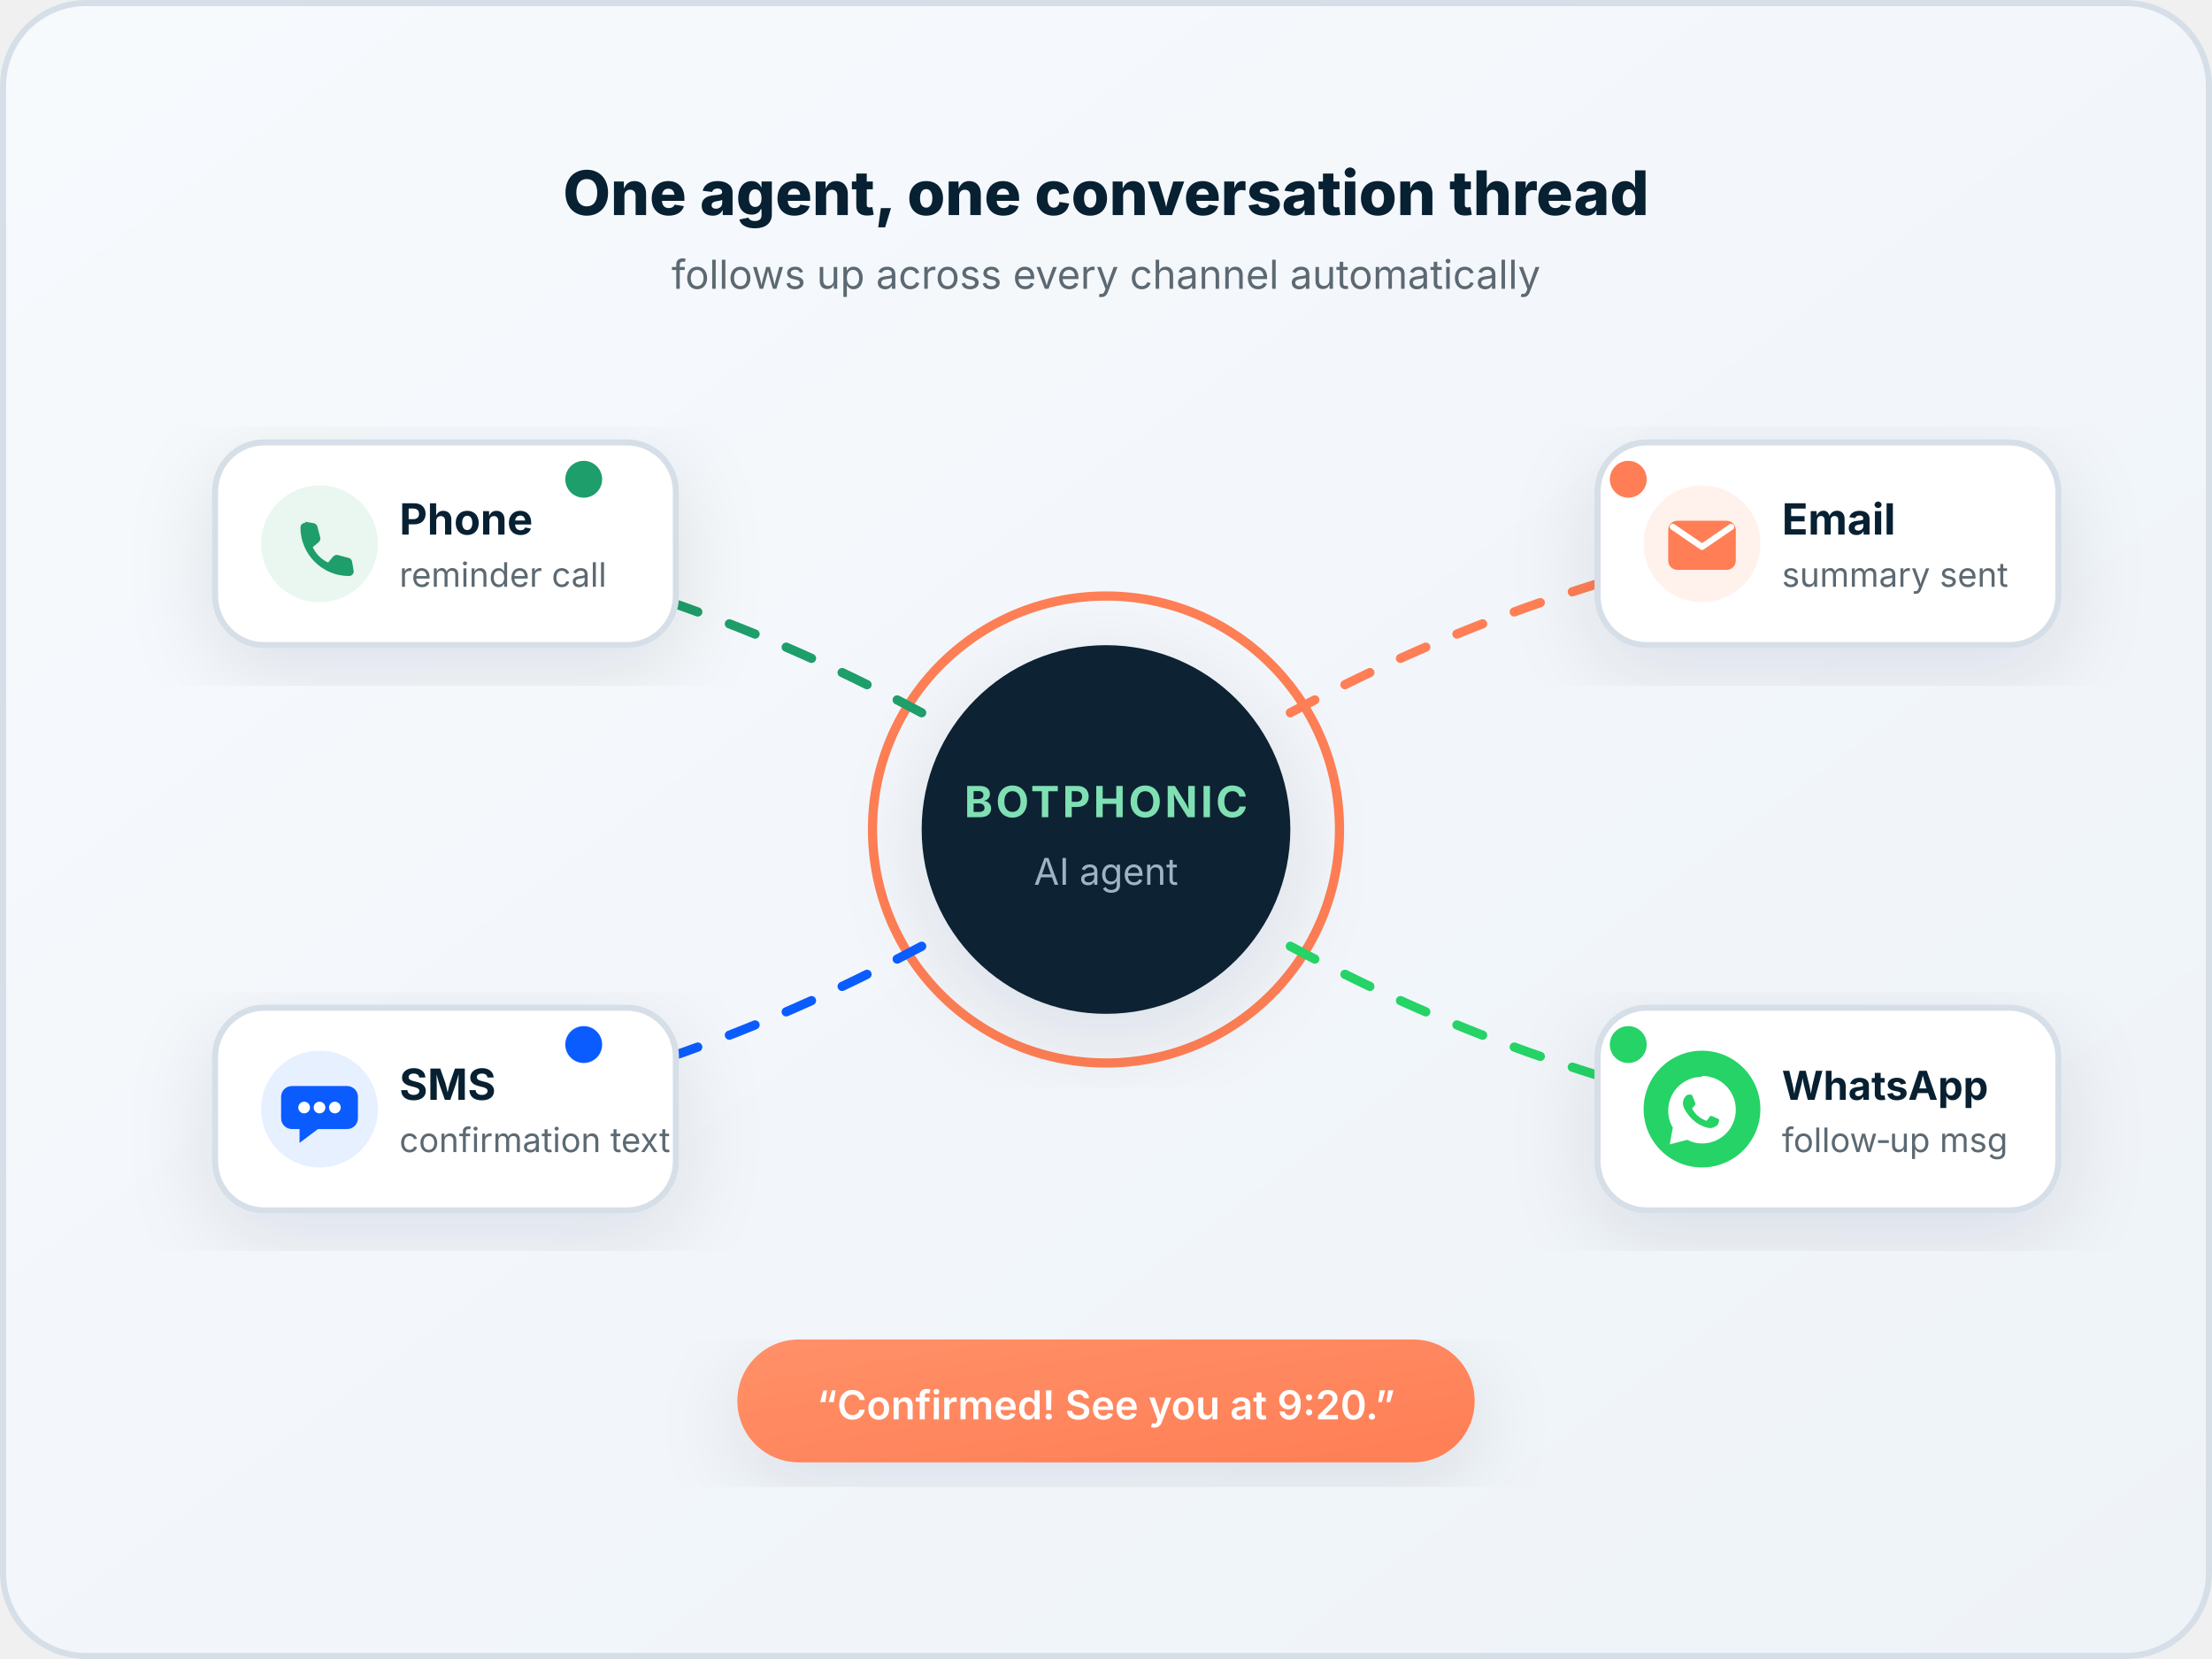
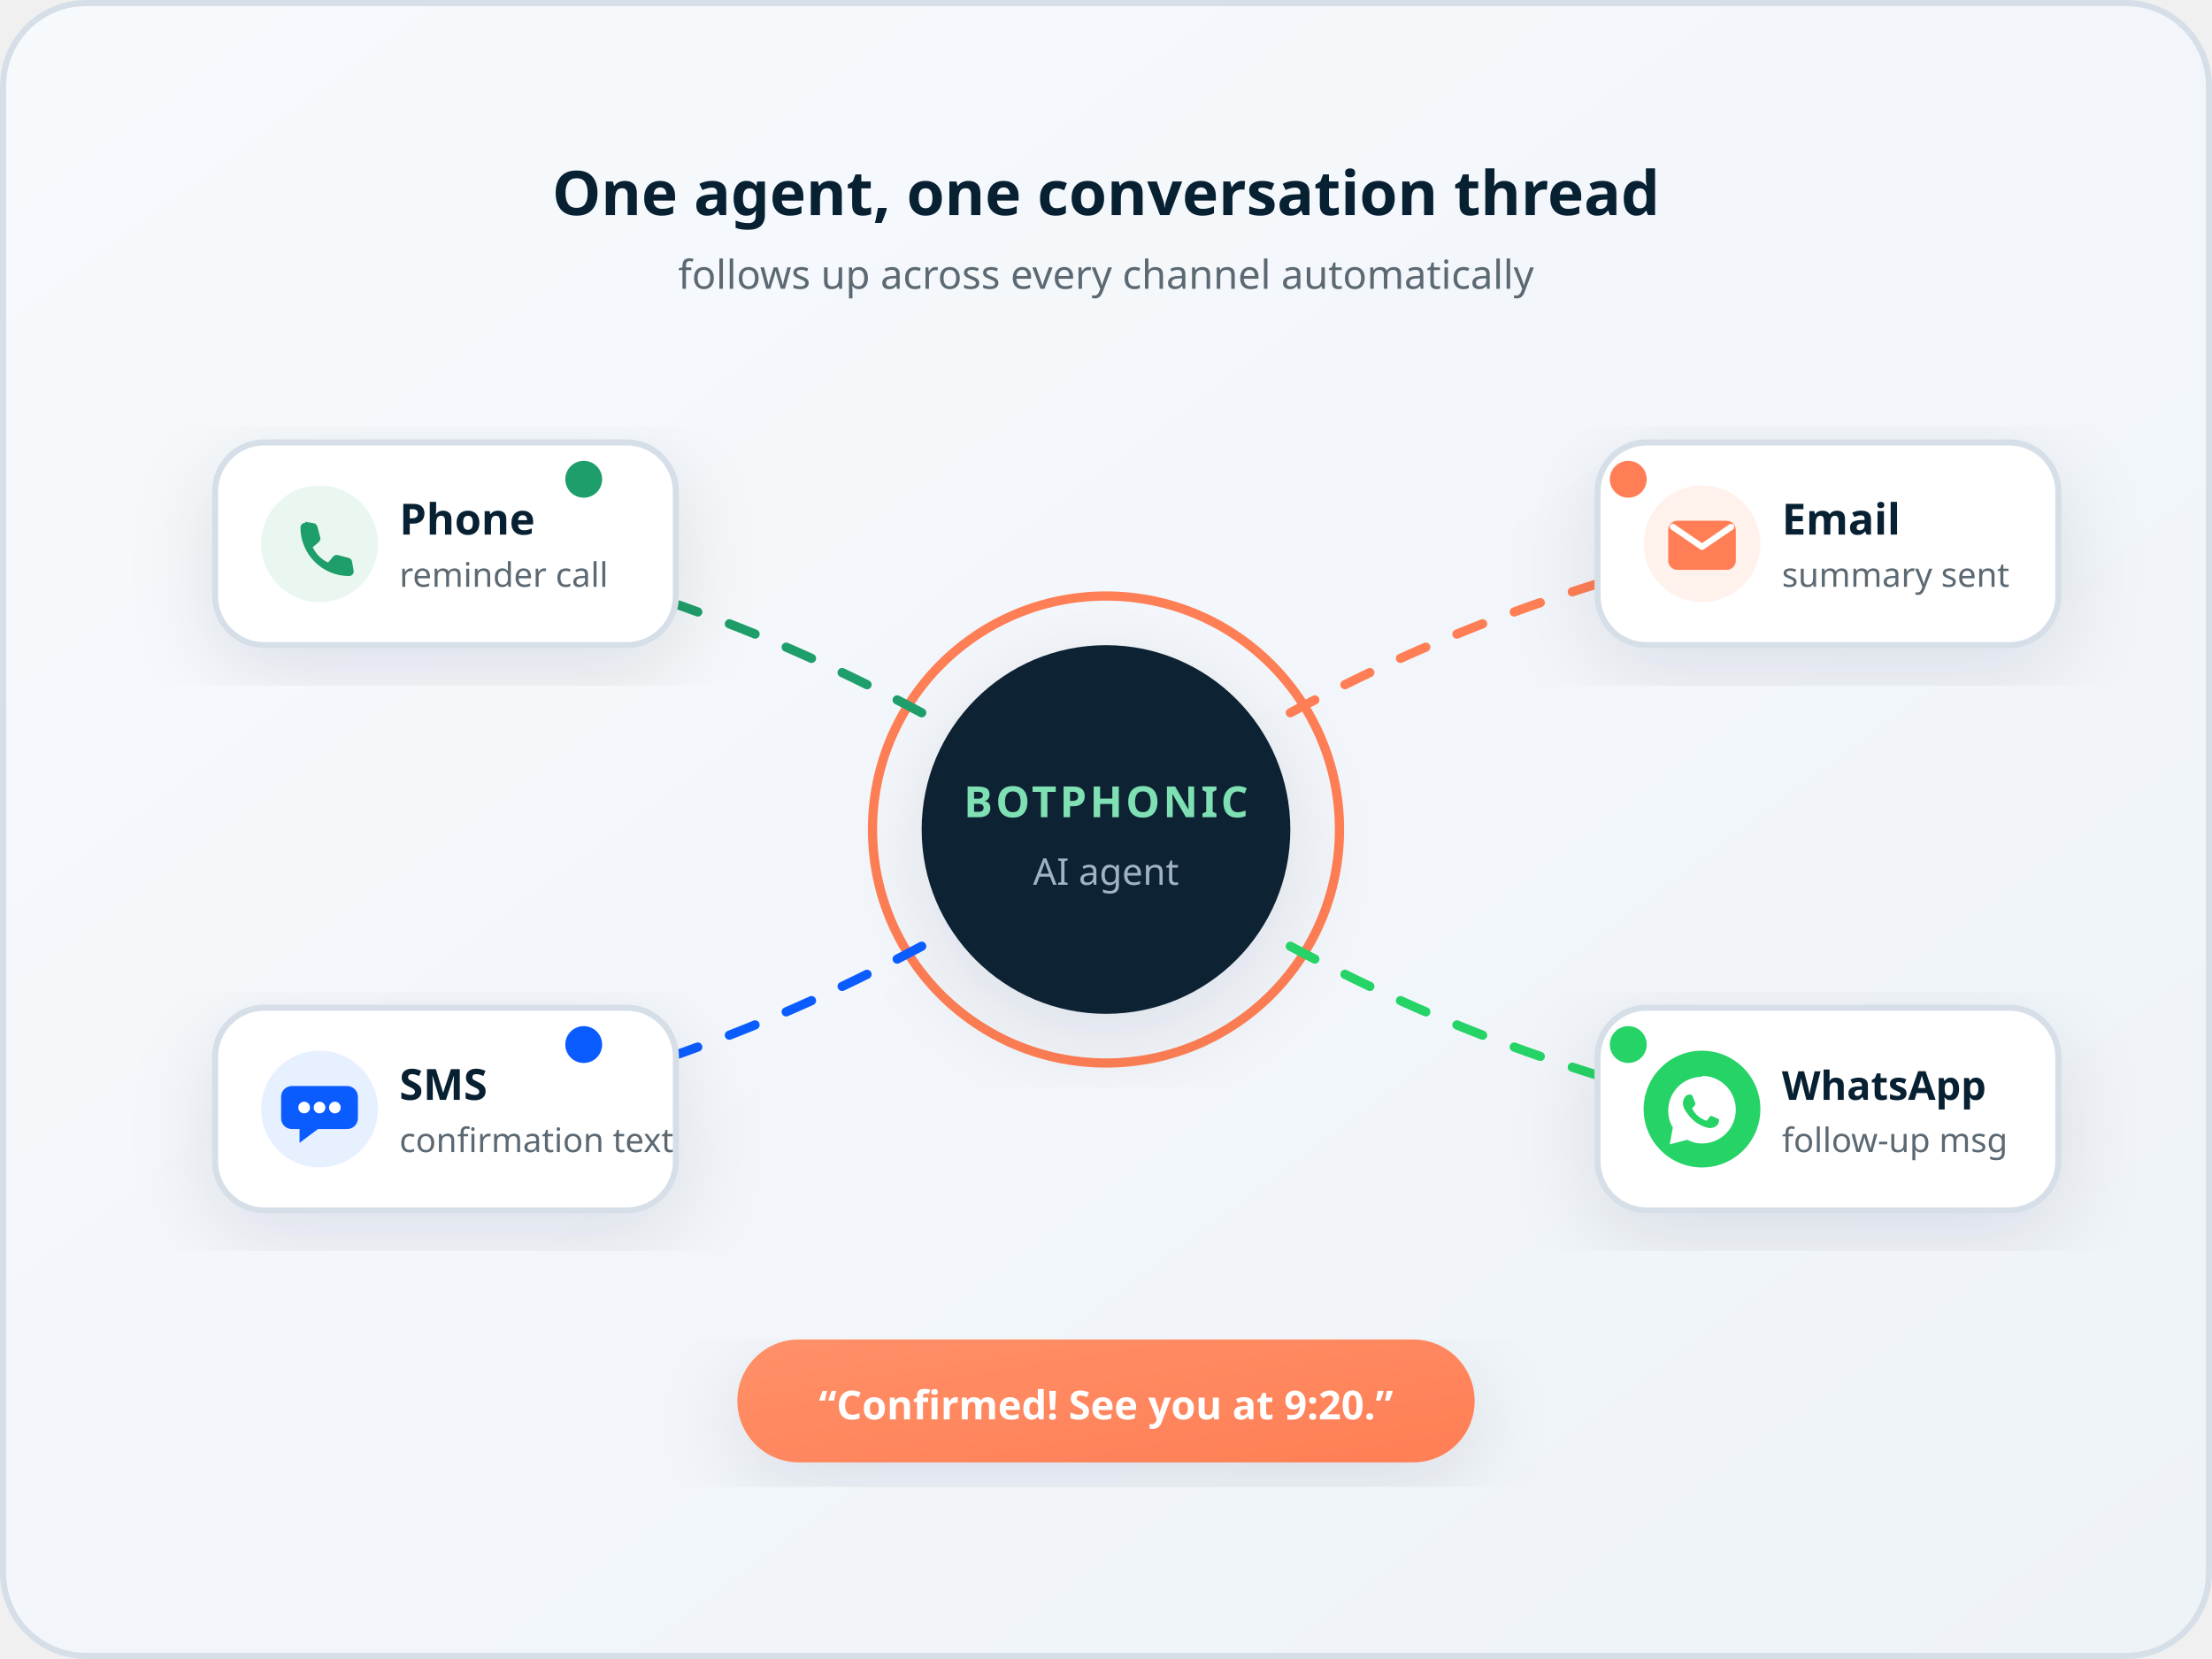
<svg xmlns="http://www.w3.org/2000/svg" viewBox="0 0 720 540" width="720" height="540" role="img" aria-label="Email and SMS follow-up: one AI agent following up across phone, WhatsApp, SMS and email">
  <defs>
    <linearGradient id="fu-bg" x1="0" y1="0" x2="1" y2="1">
      <stop offset="0" stop-color="#F7FAFD" />
      <stop offset="1" stop-color="#EEF3F8" />
    </linearGradient>
    <linearGradient id="fu-coral" x1="0" y1="0" x2="1" y2="1">
      <stop offset="0" stop-color="#FF9068" />
      <stop offset="1" stop-color="#FF7E55" />
    </linearGradient>
    <filter id="fu-shadow" x="-20%" y="-20%" width="140%" height="140%">
      <feDropShadow dx="0" dy="8" stdDeviation="14" flood-color="#072032" flood-opacity="0.10" />
    </filter>
    <style>
      .fu-core{transform-box:fill-box;transform-origin:center;animation:fuCore 3s ease-in-out infinite}
      @keyframes fuCore{0%,100%{opacity:.3;transform:scale(.85)}50%{opacity:.8;transform:scale(1.2)}}
      .fu-flow{stroke-dasharray:9 11;animation:fuDash 1.2s linear infinite}
      @keyframes fuDash{to{stroke-dashoffset:-40}}
      .fu-ch{transform-box:fill-box;transform-origin:center;animation:fuCh 6s ease-in-out infinite}
      @keyframes fuCh{0%,100%{transform:translateY(0)}50%{transform:translateY(-6px)}}
      .fu-ping{transform-box:fill-box;transform-origin:center;animation:fuPing 6s ease-in-out infinite}
      @keyframes fuPing{0%,15%,100%{opacity:0;transform:scale(.4)}5%{opacity:1;transform:scale(1)}}
      .fu-msg{transform-box:fill-box;transform-origin:center;animation:fuMsg 6s ease-in-out infinite}
      @keyframes fuMsg{0%,15%{opacity:.5;transform:scale(.92)}28%,100%{opacity:1;transform:scale(1)}}
    </style>
  </defs>
  <rect width="720" height="540" rx="28" fill="url(#fu-bg)" />
  <rect x="1" y="1" width="718" height="538" rx="27" fill="none" stroke="#D6DFE7" stroke-width="2" />
-   <text x="360" y="70" text-anchor="middle" font-family="Manrope,ui-sans-serif,system-ui,-apple-system,Segoe UI,sans-serif" font-size="20" font-weight="800" fill="#072032">One agent, one conversation thread</text>
-   <text x="360" y="94" text-anchor="middle" font-family="Manrope,ui-sans-serif,system-ui,-apple-system,Segoe UI,sans-serif" font-size="13" fill="#5C6972">follows up across every channel automatically</text>
+   <text x="360" y="70" text-anchor="middle" font-family="DM Sans,Segoe UI,sans-serif" font-size="20" font-weight="800" fill="#072032">One agent, one conversation thread</text>
+   <text x="360" y="94" text-anchor="middle" font-family="DM Sans,Segoe UI,sans-serif" font-size="13" fill="#5C6972">follows up across every channel automatically</text>
  <g transform="translate(360,270)">
    <circle class="fu-core" r="76" fill="none" stroke="#FF7E55" stroke-width="3" />
    <circle r="60" fill="#072032" filter="url(#fu-shadow)" />
-     <text y="-4" text-anchor="middle" font-family="Manrope,ui-sans-serif,system-ui,-apple-system,Segoe UI,sans-serif" font-size="14" font-weight="700" fill="#7FE0B4" letter-spacing="1">BOTPHONIC</text>
-     <text y="18" text-anchor="middle" font-family="Manrope,ui-sans-serif,system-ui,-apple-system,Segoe UI,sans-serif" font-size="12" fill="#9FB3C4">AI agent</text>
+     <text y="-4" text-anchor="middle" font-family="DM Sans,Segoe UI,sans-serif" font-size="14" font-weight="700" fill="#7FE0B4" letter-spacing="1">BOTPHONIC</text>
+     <text y="18" text-anchor="middle" font-family="DM Sans,Segoe UI,sans-serif" font-size="12" fill="#9FB3C4">AI agent</text>
  </g>
  <path class="fu-flow" d="M300 232 C 240 200, 200 190, 160 178" fill="none" stroke="#1E9E6A" stroke-width="3" stroke-linecap="round" />
  <path class="fu-flow" d="M300 308 C 240 340, 200 350, 160 362" fill="none" stroke="#0B5CFF" stroke-width="3" stroke-linecap="round" />
  <path class="fu-flow" d="M420 232 C 480 200, 520 190, 560 178" fill="none" stroke="#FF7E55" stroke-width="3" stroke-linecap="round" />
  <path class="fu-flow" d="M420 308 C 480 340, 520 350, 560 362" fill="none" stroke="#25D366" stroke-width="3" stroke-linecap="round" />
  <g class="fu-ch" style="animation-delay:0s">
    <g transform="translate(70,144)">
      <rect width="150" height="66" rx="16" fill="#fff" stroke="#D6DFE7" stroke-width="2" filter="url(#fu-shadow)" />
      <circle cx="34" cy="33" r="19" fill="#EAF6F0" />
      <path d="M29.2 25.8l2.9 0.5c0.6 0.1 1 0.5 1.2 1.1l0.9 3.4c0.2 0.6 0 1.3-0.5 1.7l-1.9 1.6c1 2.2 2.8 4 5 5l1.6-1.9c0.4-0.5 1.1-0.7 1.7-0.5l3.4 0.9c0.6 0.2 1 0.6 1.1 1.2l0.5 2.9c0.2 0.9-0.5 1.8-1.5 1.8-8.7 0-15.8-7.1-15.8-15.8 0-1 0.9-1.6 1.7-1.5z" fill="#1E9E6A" />
-       <text x="60" y="30" font-family="Manrope,ui-sans-serif,system-ui,-apple-system,Segoe UI,sans-serif" font-size="14" font-weight="700" fill="#072032">Phone</text>
-       <text x="60" y="47" font-family="Manrope,ui-sans-serif,system-ui,-apple-system,Segoe UI,sans-serif" font-size="11" fill="#5C6972">reminder call</text>
+       <text x="60" y="30" font-family="DM Sans,Segoe UI,sans-serif" font-size="14" font-weight="700" fill="#072032">Phone</text>
+       <text x="60" y="47" font-family="DM Sans,Segoe UI,sans-serif" font-size="11" fill="#5C6972">reminder call</text>
      <circle class="fu-ping" cx="120" cy="12" r="6" fill="#1E9E6A" />
    </g>
  </g>
  <g class="fu-ch" style="animation-delay:1.2s">
    <g transform="translate(70,328)">
      <rect width="150" height="66" rx="16" fill="#fff" stroke="#D6DFE7" stroke-width="2" filter="url(#fu-shadow)" />
      <circle cx="34" cy="33" r="19" fill="#E7F0FF" />
      <path d="M25 25.5h18a3.5 3.5 0 013.5 3.5v7a3.5 3.5 0 01-3.5 3.5h-9.5l-6 4.5v-4.5H25a3.5 3.5 0 01-3.5-3.5v-7A3.5 3.5 0 0125 25.5z" fill="#0B5CFF" />
      <circle cx="29" cy="32.5" r="1.9" fill="#fff" />
      <circle cx="34" cy="32.5" r="1.9" fill="#fff" />
      <circle cx="39" cy="32.5" r="1.9" fill="#fff" />
-       <text x="60" y="30" font-family="Manrope,ui-sans-serif,system-ui,-apple-system,Segoe UI,sans-serif" font-size="14" font-weight="700" fill="#072032">SMS</text>
-       <text x="60" y="47" font-family="Manrope,ui-sans-serif,system-ui,-apple-system,Segoe UI,sans-serif" font-size="11" fill="#5C6972">confirmation text</text>
+       <text x="60" y="30" font-family="DM Sans,Segoe UI,sans-serif" font-size="14" font-weight="700" fill="#072032">SMS</text>
+       <text x="60" y="47" font-family="DM Sans,Segoe UI,sans-serif" font-size="11" fill="#5C6972">confirmation text</text>
      <circle class="fu-ping" cx="120" cy="12" r="6" fill="#0B5CFF" style="animation-delay:3s" />
    </g>
  </g>
  <g class="fu-ch" style="animation-delay:.6s">
    <g transform="translate(520,144)">
      <rect width="150" height="66" rx="16" fill="#fff" stroke="#D6DFE7" stroke-width="2" filter="url(#fu-shadow)" />
      <circle cx="34" cy="33" r="19" fill="#FFF2EC" />
      <rect x="23" y="25.5" width="22" height="16" rx="3" fill="#FF7E55" />
      <path d="M24.5 27.5l9.5 6.5 9.5-6.5" fill="none" stroke="#fff" stroke-width="2" stroke-linecap="round" stroke-linejoin="round" />
-       <text x="60" y="30" font-family="Manrope,ui-sans-serif,system-ui,-apple-system,Segoe UI,sans-serif" font-size="14" font-weight="700" fill="#072032">Email</text>
-       <text x="60" y="47" font-family="Manrope,ui-sans-serif,system-ui,-apple-system,Segoe UI,sans-serif" font-size="11" fill="#5C6972">summary sent</text>
+       <text x="60" y="30" font-family="DM Sans,Segoe UI,sans-serif" font-size="14" font-weight="700" fill="#072032">Email</text>
+       <text x="60" y="47" font-family="DM Sans,Segoe UI,sans-serif" font-size="11" fill="#5C6972">summary sent</text>
      <circle class="fu-ping" cx="10" cy="12" r="6" fill="#FF7E55" style="animation-delay:1.5s" />
    </g>
  </g>
  <g class="fu-ch" style="animation-delay:1.8s">
    <g transform="translate(520,328)">
      <rect width="150" height="66" rx="16" fill="#fff" stroke="#D6DFE7" stroke-width="2" filter="url(#fu-shadow)" />
      <circle cx="34" cy="33" r="19" fill="#25D366" />
      <path d="M34 22.5c-6.1 0-11 4.9-11 11 0 2 .5 3.9 1.5 5.5L23.5 44.5l5.7-1.5c1.5.8 3.1 1.2 4.8 1.2 6.1 0 11-4.9 11-11s-4.9-11-11-11z" fill="#fff" />
      <path d="M39.4 36.3c-.3-.2-1.8-.9-2.1-1-.3-.1-.5-.2-.7.1-.2.3-.8 1-.9 1.2-.2.2-.3.2-.6.1-.3-.2-1.3-.5-2.5-1.5-.9-.8-1.5-1.8-1.7-2.1-.2-.3 0-.5.1-.6l.5-.5c.1-.2.2-.3.3-.5.1-.2 0-.4 0-.5l-.9-2.2c-.2-.6-.5-.5-.7-.5h-.6c-.2 0-.5.1-.8.4-.3.3-1 1-1 2.4s1 2.8 1.2 3c.1.2 2 3.1 4.9 4.3.7.3 1.2.5 1.6.6.7.2 1.3.2 1.8.1.6-.1 1.8-.7 2-1.4.3-.7.3-1.3.2-1.4-.1-.1-.3-.2-.6-.3z" fill="#25D366" />
-       <text x="60" y="30" font-family="Manrope,ui-sans-serif,system-ui,-apple-system,Segoe UI,sans-serif" font-size="13" font-weight="700" fill="#072032">WhatsApp</text>
-       <text x="60" y="47" font-family="Manrope,ui-sans-serif,system-ui,-apple-system,Segoe UI,sans-serif" font-size="11" fill="#5C6972">follow‑up msg</text>
+       <text x="60" y="30" font-family="DM Sans,Segoe UI,sans-serif" font-size="13" font-weight="700" fill="#072032">WhatsApp</text>
+       <text x="60" y="47" font-family="DM Sans,Segoe UI,sans-serif" font-size="11" fill="#5C6972">follow‑up msg</text>
      <circle class="fu-ping" cx="10" cy="12" r="6" fill="#25D366" style="animation-delay:4.5s" />
    </g>
  </g>
  <g transform="translate(240,436)">
    <g class="fu-msg">
      <rect width="240" height="40" rx="20" fill="url(#fu-coral)" filter="url(#fu-shadow)" />
-       <text x="120" y="26" text-anchor="middle" font-family="Manrope,ui-sans-serif,system-ui,-apple-system,Segoe UI,sans-serif" font-size="13" font-weight="600" fill="#fff">“Confirmed! See you at 9:20.”</text>
+       <text x="120" y="26" text-anchor="middle" font-family="DM Sans,Segoe UI,sans-serif" font-size="13" font-weight="600" fill="#fff">“Confirmed! See you at 9:20.”</text>
    </g>
  </g>
</svg>
